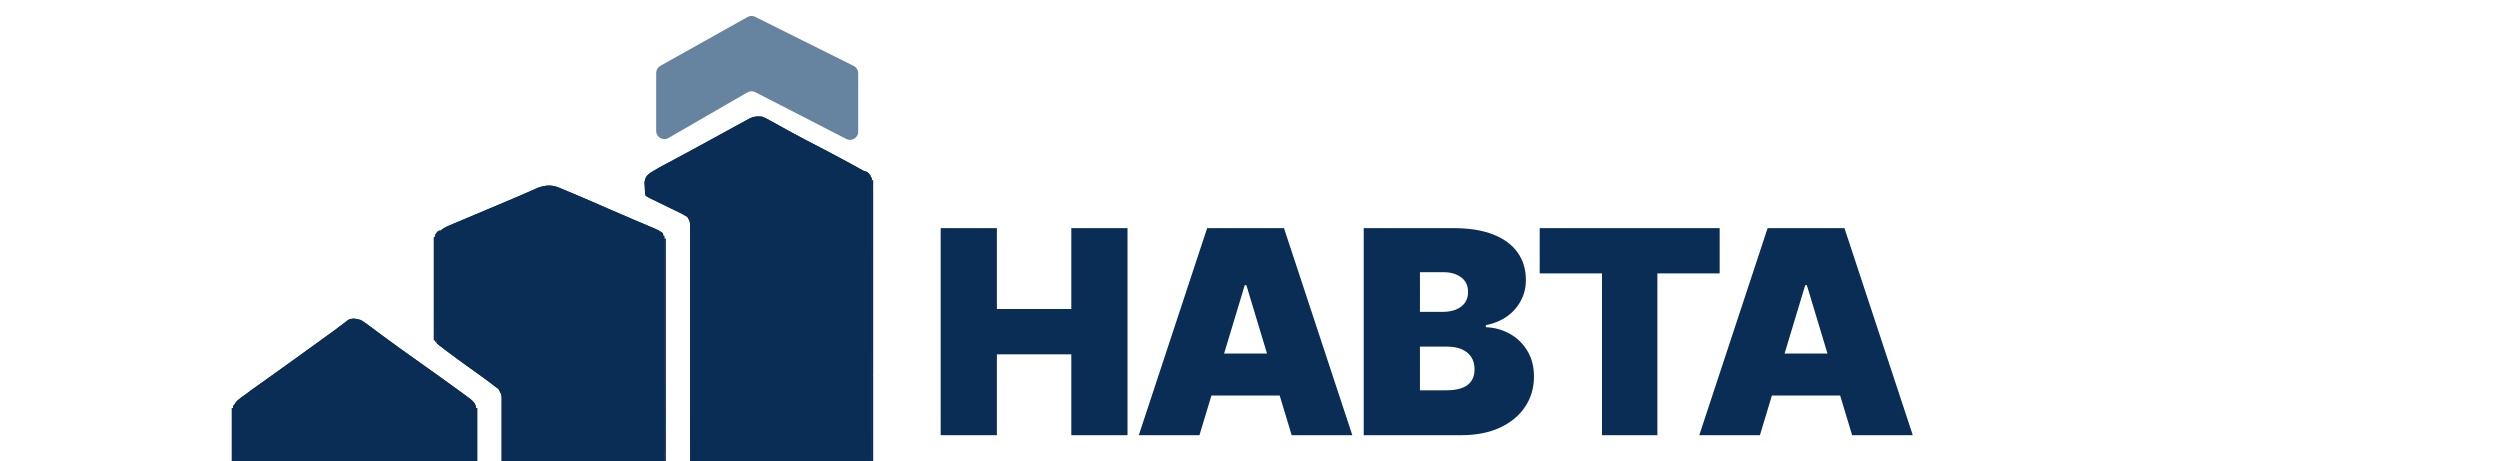
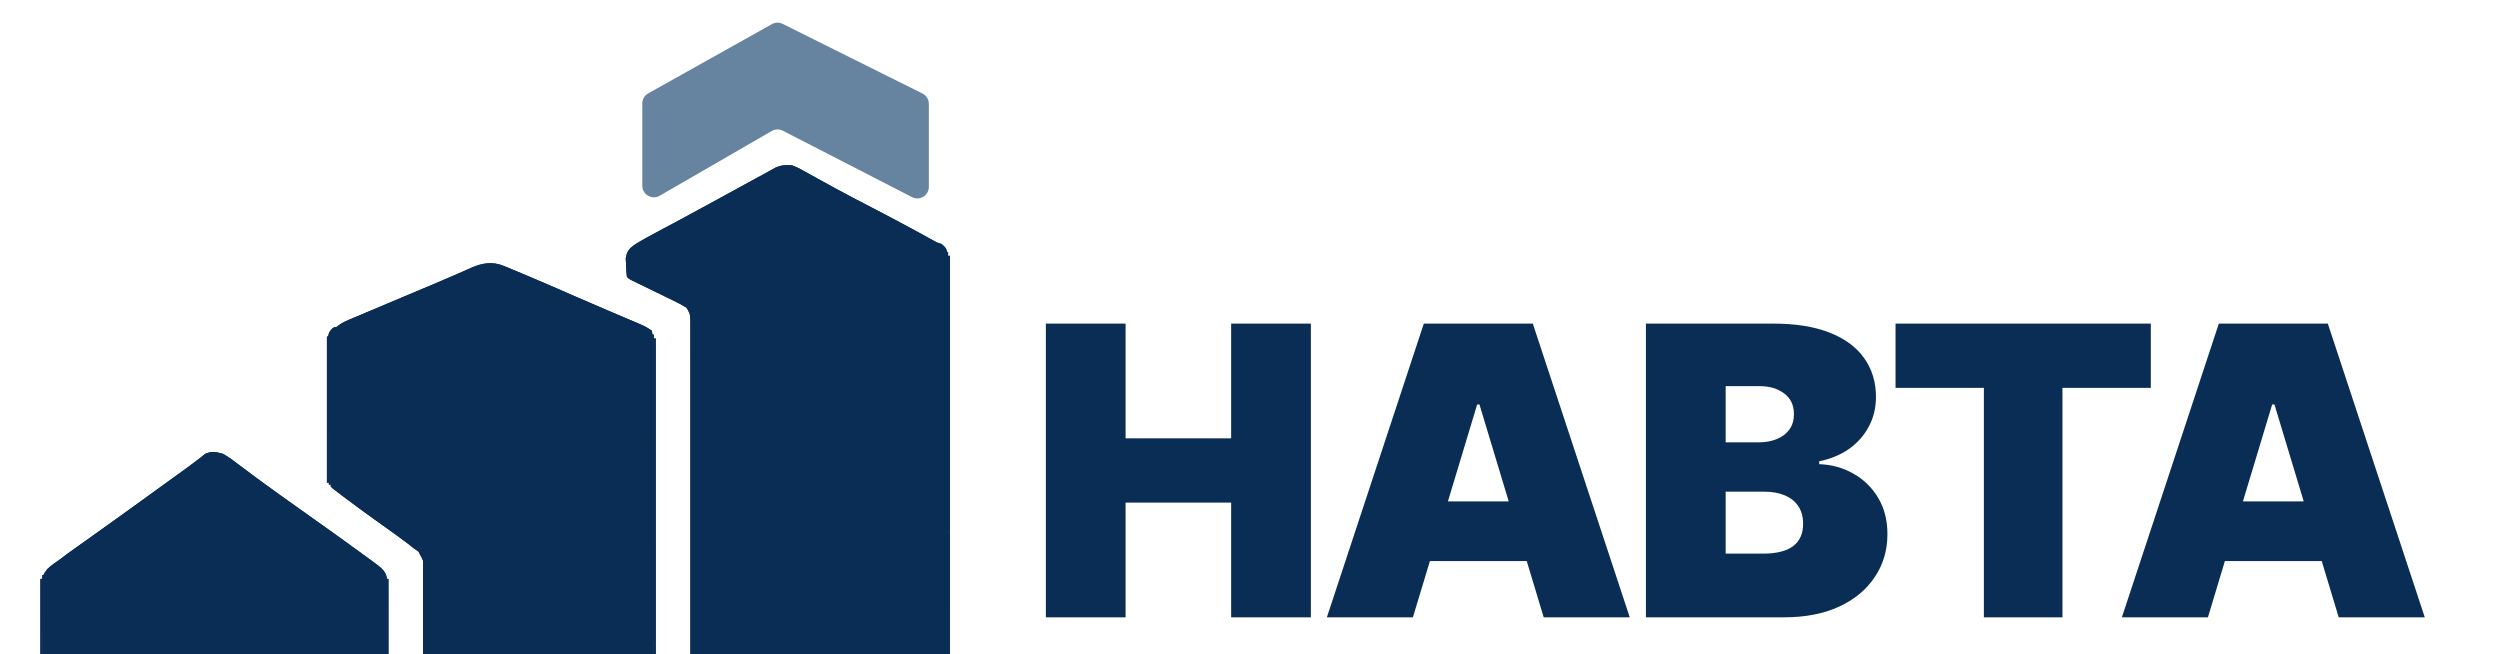
- <svg xmlns="http://www.w3.org/2000/svg" width="1844" height="340" viewBox="0 220 1844 340" fill="none">
+ <svg xmlns="http://www.w3.org/2000/svg" width="1300" height="340" viewBox="150 220 1300 340" fill="none">
  <path d="M693.844 541V388.273H735.307V447.932H790.193V388.273H831.656V541H790.193V481.341H735.307V541H693.844ZM884.717 541H839.973L890.385 388.273H947.061L997.473 541H952.728L919.319 430.332H918.126L884.717 541ZM876.365 480.744H960.484V511.767H876.365V480.744ZM1005.88 541V388.273H1072.1C1083.74 388.273 1093.51 389.839 1101.41 392.971C1109.37 396.103 1115.36 400.528 1119.38 406.245C1123.46 411.962 1125.5 418.699 1125.5 426.455C1125.5 432.072 1124.26 437.193 1121.77 441.817C1119.33 446.44 1115.9 450.318 1111.48 453.45C1107.05 456.533 1101.88 458.67 1095.97 459.864V461.355C1102.53 461.604 1108.5 463.269 1113.87 466.352C1119.23 469.384 1123.51 473.585 1126.69 478.955C1129.87 484.274 1131.46 490.538 1131.46 497.747C1131.46 506.099 1129.28 513.532 1124.9 520.045C1120.58 526.558 1114.41 531.678 1106.41 535.407C1098.4 539.136 1088.86 541 1077.77 541H1005.88ZM1047.35 507.889H1066.73C1073.69 507.889 1078.92 506.597 1082.4 504.011C1085.88 501.376 1087.62 497.499 1087.62 492.378C1087.62 488.798 1086.8 485.766 1085.15 483.28C1083.51 480.794 1081.18 478.905 1078.14 477.612C1075.16 476.32 1071.56 475.673 1067.33 475.673H1047.35V507.889ZM1047.35 450.02H1064.35C1067.98 450.02 1071.18 449.448 1073.97 448.305C1076.75 447.161 1078.92 445.521 1080.46 443.383C1082.05 441.195 1082.84 438.536 1082.84 435.403C1082.84 430.68 1081.15 427.076 1077.77 424.59C1074.39 422.055 1070.12 420.787 1064.94 420.787H1047.35V450.02ZM1135.68 421.682V388.273H1268.42V421.682H1222.48V541H1181.62V421.682H1135.68ZM1298.12 541H1253.38L1303.79 388.273H1360.47L1410.88 541H1366.13L1332.72 430.332H1331.53L1298.12 541ZM1289.77 480.744H1373.89V511.767H1289.77V480.744Z" fill="#0A2D55" />
  <path d="M562 306C564.855 307.171 564.855 307.171 567.832 308.824C569.505 309.739 569.505 309.739 571.212 310.673C572.412 311.344 573.612 312.016 574.812 312.687C576.7 313.725 578.589 314.759 580.479 315.792C581.766 316.496 583.052 317.201 584.338 317.908C590.463 321.273 596.661 324.49 602.875 327.687C611.049 331.913 619.173 336.218 627.25 340.625C628.161 341.122 629.072 341.619 630.011 342.132C634.711 344.709 634.711 344.709 637 346C637.858 346.284 638.715 346.567 639.599 346.859C642 349 642 349 642.458 351.198C642.636 354.303 642.641 357.374 642.601 360.484C642.608 362.283 642.608 362.283 642.614 364.118C642.621 367.452 642.605 370.785 642.58 374.119C642.559 377.712 642.566 381.305 642.57 384.898C642.572 391.125 642.557 397.352 642.529 403.58C642.488 412.583 642.475 421.586 642.469 430.59C642.458 445.196 642.424 459.803 642.377 474.409C642.331 488.6 642.296 502.791 642.275 516.982C642.273 517.865 642.272 518.748 642.271 519.658C642.26 526.566 642.25 533.474 642.241 540.382C642.194 574.255 642.093 608.127 642 642C598.44 642 554.88 642 510 642C509.951 623.422 509.902 604.844 509.851 585.703C509.816 573.963 509.78 562.224 509.742 550.484C509.722 544.32 509.702 538.155 509.683 531.99C509.68 531.218 509.678 530.445 509.675 529.649C509.635 517.167 509.603 504.685 509.572 492.203C509.541 479.397 509.503 466.592 509.457 453.787C509.429 445.882 509.407 437.978 509.393 430.073C509.381 424.017 509.359 417.96 509.333 411.904C509.323 409.416 509.318 406.928 509.316 404.44C509.312 401.052 509.297 397.664 509.278 394.276C509.28 393.283 509.282 392.291 509.284 391.269C509.277 390.362 509.269 389.456 509.262 388.521C509.258 387.348 509.258 387.348 509.255 386.151C508.961 383.668 508.344 382.104 507 380C504.762 378.63 502.636 377.48 500.277 376.363C499.617 376.038 498.956 375.713 498.275 375.379C496.168 374.345 494.053 373.328 491.937 372.312C489.82 371.282 487.704 370.249 485.589 369.214C484.273 368.572 482.955 367.933 481.636 367.298C477.108 365.108 477.107 365.108 476 364C475.691 361.234 475.691 361.234 475.562 357.75C475.502 356.61 475.441 355.471 475.379 354.297C476.064 350.658 477.032 349.407 480 347.251C484.225 344.608 488.592 342.26 493 339.937C495.164 338.782 497.328 337.625 499.492 336.469C500.582 335.889 501.673 335.309 502.796 334.711C507.589 332.151 512.358 329.546 517.125 326.937C518.919 325.958 520.713 324.979 522.508 324C526.358 321.898 530.206 319.793 534.055 317.687C535.05 317.144 536.045 316.6 537.07 316.039C538.97 315 540.87 313.96 542.77 312.92C544.451 312.001 546.134 311.087 547.82 310.179C549.642 309.194 551.448 308.18 553.25 307.16C556.497 305.79 558.491 305.726 562 306Z" fill="#0A2D55" />
  <path d="M412.004 358.293C413.09 358.733 413.09 358.733 414.199 359.183C414.979 359.514 415.759 359.846 416.562 360.188C417.839 360.714 417.839 360.714 419.141 361.251C429.538 365.574 439.855 370.094 450.176 374.598C455.454 376.901 460.743 379.179 466.043 381.434C466.69 381.709 467.337 381.985 468.004 382.269C471.103 383.589 474.203 384.906 477.305 386.218C478.404 386.686 479.504 387.154 480.637 387.637C482.086 388.251 482.086 388.251 483.565 388.878C486 390 486 390 489 392C489.385 394.494 489.385 394.494 489.399 397.709C489.411 398.928 489.424 400.147 489.437 401.402C489.435 402.764 489.434 404.125 489.432 405.486C489.441 406.919 489.452 408.351 489.463 409.783C489.491 413.707 489.5 417.631 489.506 421.555C489.515 425.723 489.542 429.892 489.566 434.061C489.61 442.099 489.639 450.138 489.662 458.176C489.688 467.381 489.732 476.586 489.776 485.79C489.928 518.079 490.015 550.368 490.055 582.656C490.057 584.188 490.056 584.188 490.058 585.751C490.079 604.501 490.033 623.25 490 642C450.73 642 411.46 642 371 642C370.979 627.794 370.979 627.794 370.957 613.301C370.937 607.308 370.916 601.315 370.889 595.322C370.846 585.806 370.808 576.29 370.804 566.774C370.801 559.843 370.781 552.913 370.739 545.983C370.718 542.313 370.705 538.644 370.714 534.975C370.723 530.878 370.693 526.782 370.659 522.685C370.668 521.469 370.677 520.252 370.685 518.999C370.684 512.446 370.684 512.446 367.623 506.839C366.757 506.232 365.892 505.625 365 505C364.135 504.305 363.27 503.61 362.379 502.895C361.449 502.208 360.52 501.52 359.562 500.813C358.507 500.031 357.451 499.25 356.363 498.445C352.442 495.582 348.483 492.772 344.523 489.962C339.692 486.524 334.931 482.996 330.187 479.438C329.487 478.913 328.787 478.387 328.065 477.846C323.135 474.135 323.135 474.135 322 473C321.884 470.562 321.832 468.153 321.823 465.714C321.816 464.951 321.81 464.189 321.803 463.403C321.783 460.868 321.772 458.332 321.762 455.797C321.758 454.933 321.753 454.068 321.749 453.177C321.728 448.601 321.714 444.024 321.705 439.447C321.694 434.718 321.659 429.989 321.62 425.26C321.593 421.626 321.585 417.992 321.581 414.358C321.577 412.615 321.565 410.872 321.546 409.129C321.522 406.687 321.523 404.246 321.53 401.804C321.517 401.085 321.504 400.365 321.491 399.625C321.527 396.194 321.918 394.136 323.698 391.178C326.16 388.848 328.178 387.668 331.293 386.356C332.353 385.902 333.412 385.448 334.504 384.98C335.648 384.506 336.793 384.031 337.973 383.543C339.165 383.036 340.357 382.53 341.585 382.008C344.761 380.659 347.943 379.326 351.127 377.998C354.295 376.672 357.457 375.331 360.619 373.99C365.499 371.924 370.384 369.872 375.274 367.83C379.466 366.075 383.642 364.29 387.8 362.456C388.668 362.077 389.535 361.698 390.429 361.308C391.991 360.624 393.55 359.93 395.102 359.224C400.776 356.757 406.088 355.846 412.004 358.293Z" fill="#0A2D55" />
  <path d="M562 306C564.855 307.171 564.855 307.171 567.832 308.824C569.505 309.739 569.505 309.739 571.212 310.673C572.412 311.344 573.612 312.016 574.812 312.687C576.7 313.725 578.589 314.759 580.479 315.792C581.766 316.496 583.052 317.201 584.338 317.908C590.463 321.273 596.661 324.49 602.875 327.687C611.049 331.913 619.173 336.218 627.25 340.625C628.161 341.122 629.072 341.619 630.011 342.132C634.711 344.709 634.711 344.709 637 346C637.858 346.284 638.715 346.567 639.599 346.859C642 349 642 349 642.458 351.198C642.636 354.303 642.641 357.374 642.601 360.484C642.608 362.283 642.608 362.283 642.614 364.118C642.621 367.452 642.605 370.785 642.58 374.119C642.559 377.712 642.566 381.305 642.57 384.898C642.572 391.125 642.557 397.352 642.529 403.58C642.488 412.583 642.475 421.586 642.469 430.59C642.458 445.196 642.424 459.803 642.377 474.409C642.331 488.6 642.296 502.791 642.275 516.982C642.273 517.865 642.272 518.748 642.271 519.658C642.26 526.566 642.25 533.474 642.241 540.382C642.194 574.255 642.093 608.127 642 642C598.44 642 554.88 642 510 642C509.951 623.422 509.902 604.844 509.851 585.703C509.816 573.963 509.78 562.224 509.742 550.484C509.722 544.32 509.702 538.155 509.683 531.99C509.68 531.218 509.678 530.445 509.675 529.649C509.635 517.167 509.603 504.685 509.572 492.203C509.541 479.397 509.503 466.592 509.457 453.787C509.429 445.882 509.407 437.978 509.393 430.073C509.381 424.017 509.359 417.96 509.333 411.904C509.323 409.416 509.318 406.928 509.316 404.44C509.312 401.052 509.297 397.664 509.278 394.276C509.28 393.283 509.282 392.291 509.284 391.269C509.277 390.362 509.269 389.456 509.262 388.521C509.258 387.348 509.258 387.348 509.255 386.151C508.961 383.668 508.344 382.104 507 380C504.762 378.63 502.636 377.48 500.277 376.363C499.617 376.038 498.956 375.713 498.275 375.379C496.168 374.345 494.053 373.328 491.937 372.312C489.82 371.282 487.704 370.249 485.589 369.214C484.273 368.572 482.955 367.933 481.636 367.298C477.108 365.108 477.107 365.108 476 364C475.691 361.234 475.691 361.234 475.562 357.75C475.502 356.61 475.441 355.471 475.379 354.297C476.064 350.658 477.032 349.407 480 347.251C484.225 344.608 488.592 342.26 493 339.937C495.164 338.782 497.328 337.625 499.492 336.469C500.582 335.889 501.673 335.309 502.796 334.711C507.589 332.151 512.358 329.546 517.125 326.937C518.919 325.958 520.713 324.979 522.508 324C526.358 321.898 530.206 319.793 534.055 317.687C535.05 317.144 536.045 316.6 537.07 316.039C538.97 315 540.87 313.96 542.77 312.92C544.451 312.001 546.134 311.087 547.82 310.179C549.642 309.194 551.448 308.18 553.25 307.16C556.497 305.79 558.491 305.726 562 306Z" fill="#0A2D55" />
  <path d="M412.004 358.293C413.09 358.733 413.09 358.733 414.199 359.183C414.979 359.514 415.759 359.846 416.562 360.188C417.839 360.714 417.839 360.714 419.141 361.251C429.538 365.574 439.855 370.094 450.176 374.598C455.454 376.901 460.743 379.179 466.043 381.434C466.69 381.709 467.337 381.985 468.004 382.269C471.103 383.589 474.203 384.906 477.305 386.218C478.404 386.686 479.504 387.154 480.637 387.637C482.086 388.251 482.086 388.251 483.565 388.878C486 390 486 390 489 392C489.385 394.494 489.385 394.494 489.399 397.709C489.411 398.928 489.424 400.147 489.437 401.402C489.435 402.764 489.434 404.125 489.432 405.486C489.441 406.919 489.452 408.351 489.463 409.783C489.491 413.707 489.5 417.631 489.506 421.555C489.515 425.723 489.542 429.892 489.566 434.061C489.61 442.099 489.639 450.138 489.662 458.176C489.688 467.381 489.732 476.586 489.776 485.79C489.928 518.079 490.015 550.368 490.055 582.656C490.057 584.188 490.056 584.188 490.058 585.751C490.079 604.501 490.033 623.25 490 642C450.73 642 411.46 642 371 642C370.979 627.794 370.979 627.794 370.957 613.301C370.937 607.308 370.916 601.315 370.889 595.322C370.846 585.806 370.808 576.29 370.804 566.774C370.801 559.843 370.781 552.913 370.739 545.983C370.718 542.313 370.705 538.644 370.714 534.975C370.723 530.878 370.693 526.782 370.659 522.685C370.668 521.469 370.677 520.252 370.685 518.999C370.684 512.446 370.684 512.446 367.623 506.839C366.757 506.232 365.892 505.625 365 505C364.135 504.305 363.27 503.61 362.379 502.895C361.449 502.208 360.52 501.52 359.562 500.813C358.507 500.031 357.451 499.25 356.363 498.445C352.442 495.582 348.483 492.772 344.523 489.962C339.692 486.524 334.931 482.996 330.187 479.438C329.487 478.913 328.787 478.387 328.065 477.846C323.135 474.135 323.135 474.135 322 473C321.884 470.562 321.832 468.153 321.823 465.714C321.816 464.951 321.81 464.189 321.803 463.403C321.783 460.868 321.772 458.332 321.762 455.797C321.758 454.933 321.753 454.068 321.749 453.177C321.728 448.601 321.714 444.024 321.705 439.447C321.694 434.718 321.659 429.989 321.62 425.26C321.593 421.626 321.585 417.992 321.581 414.358C321.577 412.615 321.565 410.872 321.546 409.129C321.522 406.687 321.523 404.246 321.53 401.804C321.517 401.085 321.504 400.365 321.491 399.625C321.527 396.194 321.918 394.136 323.698 391.178C326.16 388.848 328.178 387.668 331.293 386.356C332.353 385.902 333.412 385.448 334.504 384.98C335.648 384.506 336.793 384.031 337.973 383.543C339.165 383.036 340.357 382.53 341.585 382.008C344.761 380.659 347.943 379.326 351.127 377.998C354.295 376.672 357.457 375.331 360.619 373.99C365.499 371.924 370.384 369.872 375.274 367.83C379.466 366.075 383.642 364.29 387.8 362.456C388.668 362.077 389.535 361.698 390.429 361.308C391.991 360.624 393.55 359.93 395.102 359.224C400.776 356.757 406.088 355.846 412.004 358.293Z" fill="#0A2D55" />
  <path d="M266 456C268.966 457.669 271.617 459.678 274.312 461.75C275.911 462.942 277.51 464.133 279.109 465.324C279.921 465.936 280.732 466.547 281.568 467.177C285.364 470.022 289.213 472.792 293.062 475.562C293.807 476.1 294.551 476.638 295.318 477.192C300.354 480.83 305.419 484.425 310.5 488C319.39 494.256 328.215 500.598 337 507C337.635 507.461 338.269 507.923 338.923 508.398C340.62 509.634 342.311 510.878 344 512.125C345.392 513.15 345.392 513.15 346.812 514.195C349.378 516.312 350.883 517.908 351.246 521.29C351.244 522.194 351.242 523.099 351.24 524.03C351.245 525.589 351.245 525.589 351.249 527.179C351.238 528.888 351.238 528.888 351.227 530.632C351.227 531.832 351.228 533.032 351.228 534.268C351.227 537.559 351.217 540.85 351.203 544.141C351.19 547.581 351.189 551.02 351.187 554.459C351.18 560.972 351.164 567.485 351.144 573.998C351.119 582.14 351.108 590.282 351.098 598.424C351.078 612.949 351.038 627.475 351 642C327.9 642 304.8 642 281 642C281 624.18 281 606.36 281 588C268.46 588 255.92 588 243 588C243 605.82 243 623.64 243 642C219.9 642 196.8 642 173 642C172.679 611.293 172.679 611.293 172.598 596.12C172.554 587.915 172.497 579.711 172.396 571.507C172.317 565.011 172.265 558.515 172.247 552.019C172.237 548.58 172.212 545.143 172.154 541.704C172.089 537.862 172.088 534.021 172.092 530.177C172.063 529.043 172.034 527.909 172.005 526.74C172.083 519.188 172.083 519.188 174.693 515.805C176.714 514.007 178.747 512.494 181 511C182.412 509.945 183.821 508.887 185.227 507.824C186.69 506.774 188.156 505.729 189.625 504.688C190.411 504.125 191.198 503.562 192.008 502.982C194.336 501.318 196.667 499.658 199 498C200.216 497.132 201.433 496.263 202.648 495.395C204.325 494.197 206.001 492.999 207.679 491.803C212.382 488.448 217.068 485.071 221.75 481.688C222.502 481.144 223.254 480.6 224.029 480.041C228.744 476.633 233.456 473.222 238.168 469.81C240.437 468.17 242.713 466.538 244.988 464.906C247.398 463.174 249.758 461.413 252.105 459.594C252.957 458.944 253.81 458.294 254.687 457.625C255.372 457.081 256.056 456.537 256.762 455.977C260.26 454.45 262.339 455.001 266 456Z" fill="#0A2D55" />
  <path d="M509 384C509.33 384 509.66 384 510 384C510 469.14 510 554.28 510 642C527.49 642 544.98 642 563 642C563 642.33 563 642.66 563 643C545.18 643 527.36 643 509 643C509 557.53 509 472.06 509 384Z" fill="#0A2D55" />
  <path d="M642 351C642.33 351 642.66 351 643 351C643 447.03 643 543.06 643 642C642.67 642 642.34 642 642 642C642 545.97 642 449.94 642 351Z" fill="#0A2D55" />
  <path d="M490 396C490.33 396 490.66 396 491 396C491 448.47 491 500.94 491 555C490.67 555 490.34 555 490 555C490 502.53 490 450.06 490 396Z" fill="#0A2D55" />
  <path d="M643 497C643.33 497 643.66 497 644 497C644 545.18 644 593.36 644 643C643.67 643 643.34 643 643 643C643 594.82 643 546.64 643 497Z" fill="#0A2D55" />
  <path d="M643 353C643.33 353 643.66 353 644 353C644 400.52 644 448.04 644 497C643.67 497 643.34 497 643 497C643 449.48 643 401.96 643 353Z" fill="#0A2D55" />
  <path d="M370 628C370.33 628 370.66 628 371 628C371 632.62 371 637.24 371 642C410.27 642 449.54 642 490 642C490 642.33 490 642.66 490 643C450.4 643 410.8 643 370 643C370 638.05 370 633.1 370 628Z" fill="#0A2D55" />
  <path d="M243 588C243.33 588 243.66 588 244 588C244 606.15 244 624.3 244 643C220.24 643 196.48 643 172 643C172 642.67 172 642.34 172 642C195.43 642 218.86 642 243 642C243 624.18 243 606.36 243 588Z" fill="#0A2D55" />
  <path d="M172 519C172.33 519 172.66 519 173 519C173 559.59 173 600.18 173 642C172.67 642 172.34 642 172 642C172 601.41 172 560.82 172 519Z" fill="#0A2D55" />
  <path d="M351 521C351.33 521 351.66 521 352 521C352 561.26 352 601.52 352 643C351.67 643 351.34 643 351 643C351 602.74 351 562.48 351 521Z" fill="#0A2D55" />
  <path d="M171 521C171.33 521 171.66 521 172 521C172 561.26 172 601.52 172 643C171.67 643 171.34 643 171 643C171 602.74 171 562.48 171 521Z" fill="#0A2D55" />
  <path d="M370 510C370.33 510 370.66 510 371 510C371 548.94 371 587.88 371 628C370.67 628 370.34 628 370 628C370 589.06 370 550.12 370 510Z" fill="#0A2D55" />
  <path d="M244 588C256.21 588 268.42 588 281 588C281 606.15 281 624.3 281 643C280.67 643 280.34 643 280 643C280 625.18 280 607.36 280 589C268.12 589 256.24 589 244 589C244 588.67 244 588.34 244 588Z" fill="#0A2D55" />
  <path d="M490 555C490.33 555 490.66 555 491 555C491 584.04 491 613.08 491 643C490.67 643 490.34 643 490 643C490 613.96 490 584.92 490 555Z" fill="#0A2D55" />
  <path d="M324 390C324.66 390.33 325.32 390.66 326 391C325.271 391.51 325.271 391.51 324.527 392.031C322.253 394.964 322.56 397.938 322.568 401.501C322.557 402.262 322.547 403.023 322.537 403.807C322.506 406.324 322.497 408.839 322.488 411.355C322.471 413.1 322.453 414.844 322.434 416.589C322.386 421.181 322.356 425.772 322.33 430.364C322.301 435.049 322.254 439.735 322.209 444.42C322.123 453.613 322.055 462.806 322 472C321.67 472 321.34 472 321 472C320.93 461.752 320.877 451.503 320.844 441.254C320.829 436.496 320.808 431.737 320.774 426.979C320.741 422.388 320.723 417.798 320.715 413.207C320.71 411.454 320.699 409.701 320.683 407.948C320.661 405.496 320.658 403.045 320.659 400.593C320.649 399.865 320.638 399.137 320.627 398.387C320.657 393.445 320.657 393.445 322.521 391.025C323.009 390.687 323.497 390.349 324 390Z" fill="#0A2D55" />
  <path d="M489 394C489.33 394 489.66 394 490 394C490 421.06 490 448.12 490 476C489.67 476 489.34 476 489 476C489 448.94 489 421.88 489 394Z" fill="#0A2D55" />
  <path d="M563 642C589.4 642 615.8 642 643 642C643 642.33 643 642.66 643 643C616.6 643 590.2 643 563 643C563 642.67 563 642.34 563 642Z" fill="#0A2D55" />
  <path d="M489 476C489.33 476 489.66 476 490 476C490 501.08 490 526.16 490 552C489.67 552 489.34 552 489 552C489 526.92 489 501.84 489 476Z" fill="#0A2D55" />
  <path d="M320 395C320.33 395 320.66 395 321 395C321 420.08 321 445.16 321 471C320.67 471 320.34 471 320 471C320 445.92 320 420.84 320 395Z" fill="#0A2D55" />
  <path d="M281 642C304.1 642 327.2 642 351 642C351 642.33 351 642.66 351 643C327.9 643 304.8 643 281 643C281 642.67 281 642.34 281 642Z" fill="#0A2D55" />
  <path d="M266 456C268.966 457.669 271.617 459.678 274.312 461.75C275.911 462.942 277.51 464.133 279.109 465.324C279.921 465.936 280.732 466.547 281.568 467.177C285.364 470.022 289.213 472.792 293.062 475.562C293.807 476.1 294.551 476.638 295.318 477.192C300.354 480.83 305.419 484.425 310.5 488C319.39 494.256 328.215 500.598 337 507C337.635 507.461 338.269 507.923 338.923 508.398C340.62 509.634 342.311 510.878 344 512.125C345.392 513.15 345.392 513.15 346.812 514.195C349.378 516.312 350.883 517.908 351.246 521.29C351.244 522.194 351.242 523.099 351.24 524.03C351.245 525.589 351.245 525.589 351.249 527.179C351.238 528.888 351.238 528.888 351.227 530.632C351.227 531.832 351.228 533.032 351.228 534.268C351.227 537.559 351.217 540.85 351.203 544.141C351.19 547.581 351.189 551.02 351.187 554.459C351.18 560.972 351.164 567.485 351.144 573.998C351.119 582.14 351.108 590.282 351.098 598.424C351.078 612.949 351.038 627.475 351 642C327.9 642 304.8 642 281 642C281 624.18 281 606.36 281 588C268.46 588 255.92 588 243 588C243 605.82 243 623.64 243 642C219.9 642 196.8 642 173 642C172.679 611.293 172.679 611.293 172.598 596.12C172.554 587.915 172.497 579.711 172.396 571.507C172.317 565.011 172.265 558.515 172.247 552.019C172.237 548.58 172.212 545.143 172.154 541.704C172.089 537.862 172.088 534.021 172.092 530.177C172.063 529.043 172.034 527.909 172.005 526.74C172.083 519.188 172.083 519.188 174.693 515.805C176.714 514.007 178.747 512.494 181 511C182.412 509.945 183.821 508.887 185.227 507.824C186.69 506.774 188.156 505.729 189.625 504.688C190.411 504.125 191.198 503.562 192.008 502.982C194.336 501.318 196.667 499.658 199 498C200.216 497.132 201.433 496.263 202.648 495.395C204.325 494.197 206.001 492.999 207.679 491.803C212.382 488.448 217.068 485.071 221.75 481.688C222.502 481.144 223.254 480.6 224.029 480.041C228.744 476.633 233.456 473.222 238.168 469.81C240.437 468.17 242.713 466.538 244.988 464.906C247.398 463.174 249.758 461.413 252.105 459.594C252.957 458.944 253.81 458.294 254.687 457.625C255.372 457.081 256.056 456.537 256.762 455.977C260.26 454.45 262.339 455.001 266 456Z" fill="#0A2D55" />
  <path d="M509 384C509.33 384 509.66 384 510 384C510 469.14 510 554.28 510 642C527.49 642 544.98 642 563 642C563 642.33 563 642.66 563 643C545.18 643 527.36 643 509 643C509 557.53 509 472.06 509 384Z" fill="#0A2D55" />
  <path d="M642 351C642.33 351 642.66 351 643 351C643 447.03 643 543.06 643 642C642.67 642 642.34 642 642 642C642 545.97 642 449.94 642 351Z" fill="#0A2D55" />
  <path d="M490 396C490.33 396 490.66 396 491 396C491 448.47 491 500.94 491 555C490.67 555 490.34 555 490 555C490 502.53 490 450.06 490 396Z" fill="#0A2D55" />
  <path d="M643 497C643.33 497 643.66 497 644 497C644 545.18 644 593.36 644 643C643.67 643 643.34 643 643 643C643 594.82 643 546.64 643 497Z" fill="#0A2D55" />
  <path d="M643 353C643.33 353 643.66 353 644 353C644 400.52 644 448.04 644 497C643.67 497 643.34 497 643 497C643 449.48 643 401.96 643 353Z" fill="#0A2D55" />
  <path d="M370 628C370.33 628 370.66 628 371 628C371 632.62 371 637.24 371 642C410.27 642 449.54 642 490 642C490 642.33 490 642.66 490 643C450.4 643 410.8 643 370 643C370 638.05 370 633.1 370 628Z" fill="#0A2D55" />
  <path d="M243 588C243.33 588 243.66 588 244 588C244 606.15 244 624.3 244 643C220.24 643 196.48 643 172 643C172 642.67 172 642.34 172 642C195.43 642 218.86 642 243 642C243 624.18 243 606.36 243 588Z" fill="#0A2D55" />
  <path d="M172 519C172.33 519 172.66 519 173 519C173 559.59 173 600.18 173 642C172.67 642 172.34 642 172 642C172 601.41 172 560.82 172 519Z" fill="#0A2D55" />
  <path d="M351 521C351.33 521 351.66 521 352 521C352 561.26 352 601.52 352 643C351.67 643 351.34 643 351 643C351 602.74 351 562.48 351 521Z" fill="#0A2D55" />
  <path d="M171 521C171.33 521 171.66 521 172 521C172 561.26 172 601.52 172 643C171.67 643 171.34 643 171 643C171 602.74 171 562.48 171 521Z" fill="#0A2D55" />
  <path d="M370 510C370.33 510 370.66 510 371 510C371 548.94 371 587.88 371 628C370.67 628 370.34 628 370 628C370 589.06 370 550.12 370 510Z" fill="#0A2D55" />
  <path d="M244 588C256.21 588 268.42 588 281 588C281 606.15 281 624.3 281 643C280.67 643 280.34 643 280 643C280 625.18 280 607.36 280 589C268.12 589 256.24 589 244 589C244 588.67 244 588.34 244 588Z" fill="#0A2D55" />
  <path d="M490 555C490.33 555 490.66 555 491 555C491 584.04 491 613.08 491 643C490.67 643 490.34 643 490 643C490 613.96 490 584.92 490 555Z" fill="#0A2D55" />
  <path d="M324 390C324.66 390.33 325.32 390.66 326 391C325.271 391.51 325.271 391.51 324.527 392.031C322.253 394.964 322.56 397.938 322.568 401.501C322.557 402.262 322.547 403.023 322.537 403.807C322.506 406.324 322.497 408.839 322.488 411.355C322.471 413.1 322.453 414.844 322.434 416.589C322.386 421.181 322.356 425.772 322.33 430.364C322.301 435.049 322.254 439.735 322.209 444.42C322.123 453.613 322.055 462.806 322 472C321.67 472 321.34 472 321 472C320.93 461.752 320.877 451.503 320.844 441.254C320.829 436.496 320.808 431.737 320.774 426.979C320.741 422.388 320.723 417.798 320.715 413.207C320.71 411.454 320.699 409.701 320.683 407.948C320.661 405.496 320.658 403.045 320.659 400.593C320.649 399.865 320.638 399.137 320.627 398.387C320.657 393.445 320.657 393.445 322.521 391.025C323.009 390.687 323.497 390.349 324 390Z" fill="#0A2D55" />
  <path d="M489 394C489.33 394 489.66 394 490 394C490 421.06 490 448.12 490 476C489.67 476 489.34 476 489 476C489 448.94 489 421.88 489 394Z" fill="#0A2D55" />
  <path d="M489 476C489.33 476 489.66 476 490 476C490 501.08 490 526.16 490 552C489.67 552 489.34 552 489 552C489 526.92 489 501.84 489 476Z" fill="#0A2D55" />
  <path d="M320 395C320.33 395 320.66 395 321 395C321 420.08 321 445.16 321 471C320.67 471 320.34 471 320 471C320 445.92 320 420.84 320 395Z" fill="#0A2D55" />
  <path d="M281 642C304.1 642 327.2 642 351 642C351 642.33 351 642.66 351 643C327.9 643 304.8 643 281 643C281 642.67 281 642.34 281 642Z" fill="#0A2D55" />
  <path d="M551.39 232.549L487.069 268.555C485.174 269.616 484 271.618 484 273.79V316.606C484 321.225 489.001 324.112 493.001 321.802L551.324 288.117C553.09 287.097 555.253 287.044 557.067 287.976L624.257 322.507C628.25 324.559 633 321.66 633 317.17V273.987C633 271.711 631.712 269.631 629.675 268.617L556.996 232.414C555.22 231.529 553.121 231.58 551.39 232.549Z" fill="#6683A0" />
  <rect x="684" y="638" width="200" height="6" fill="#6683A0" />
</svg>
